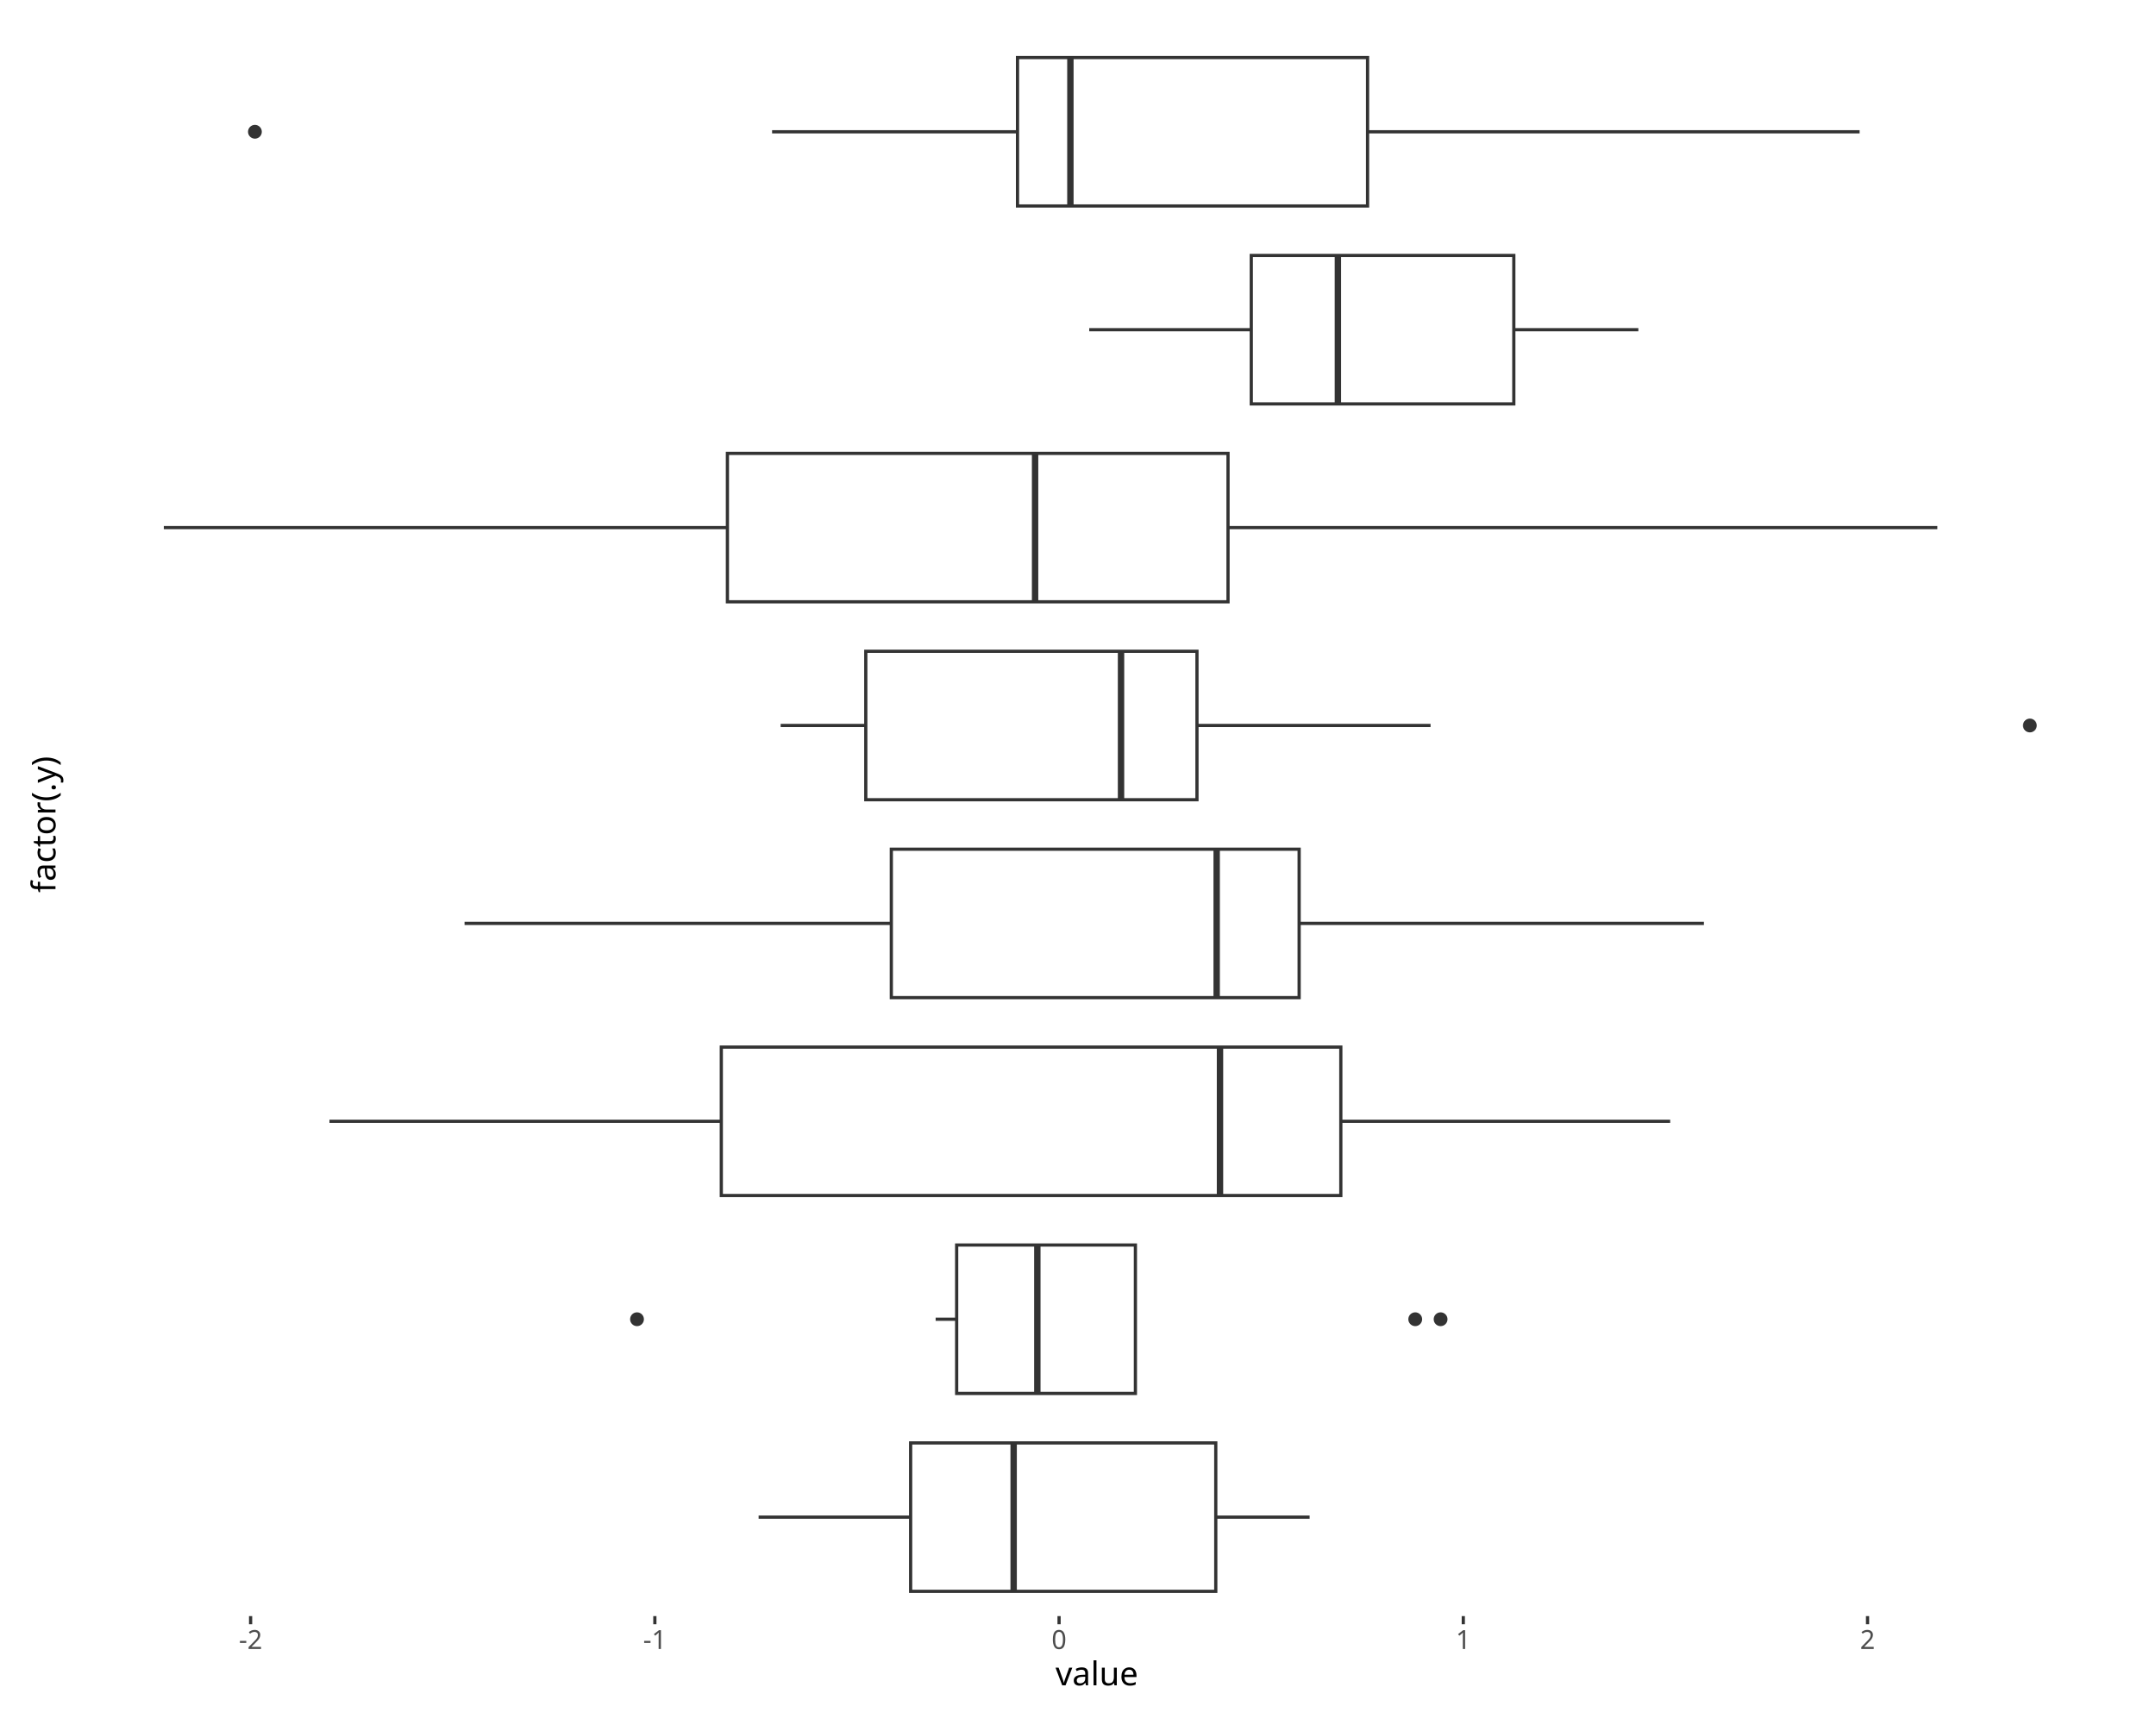
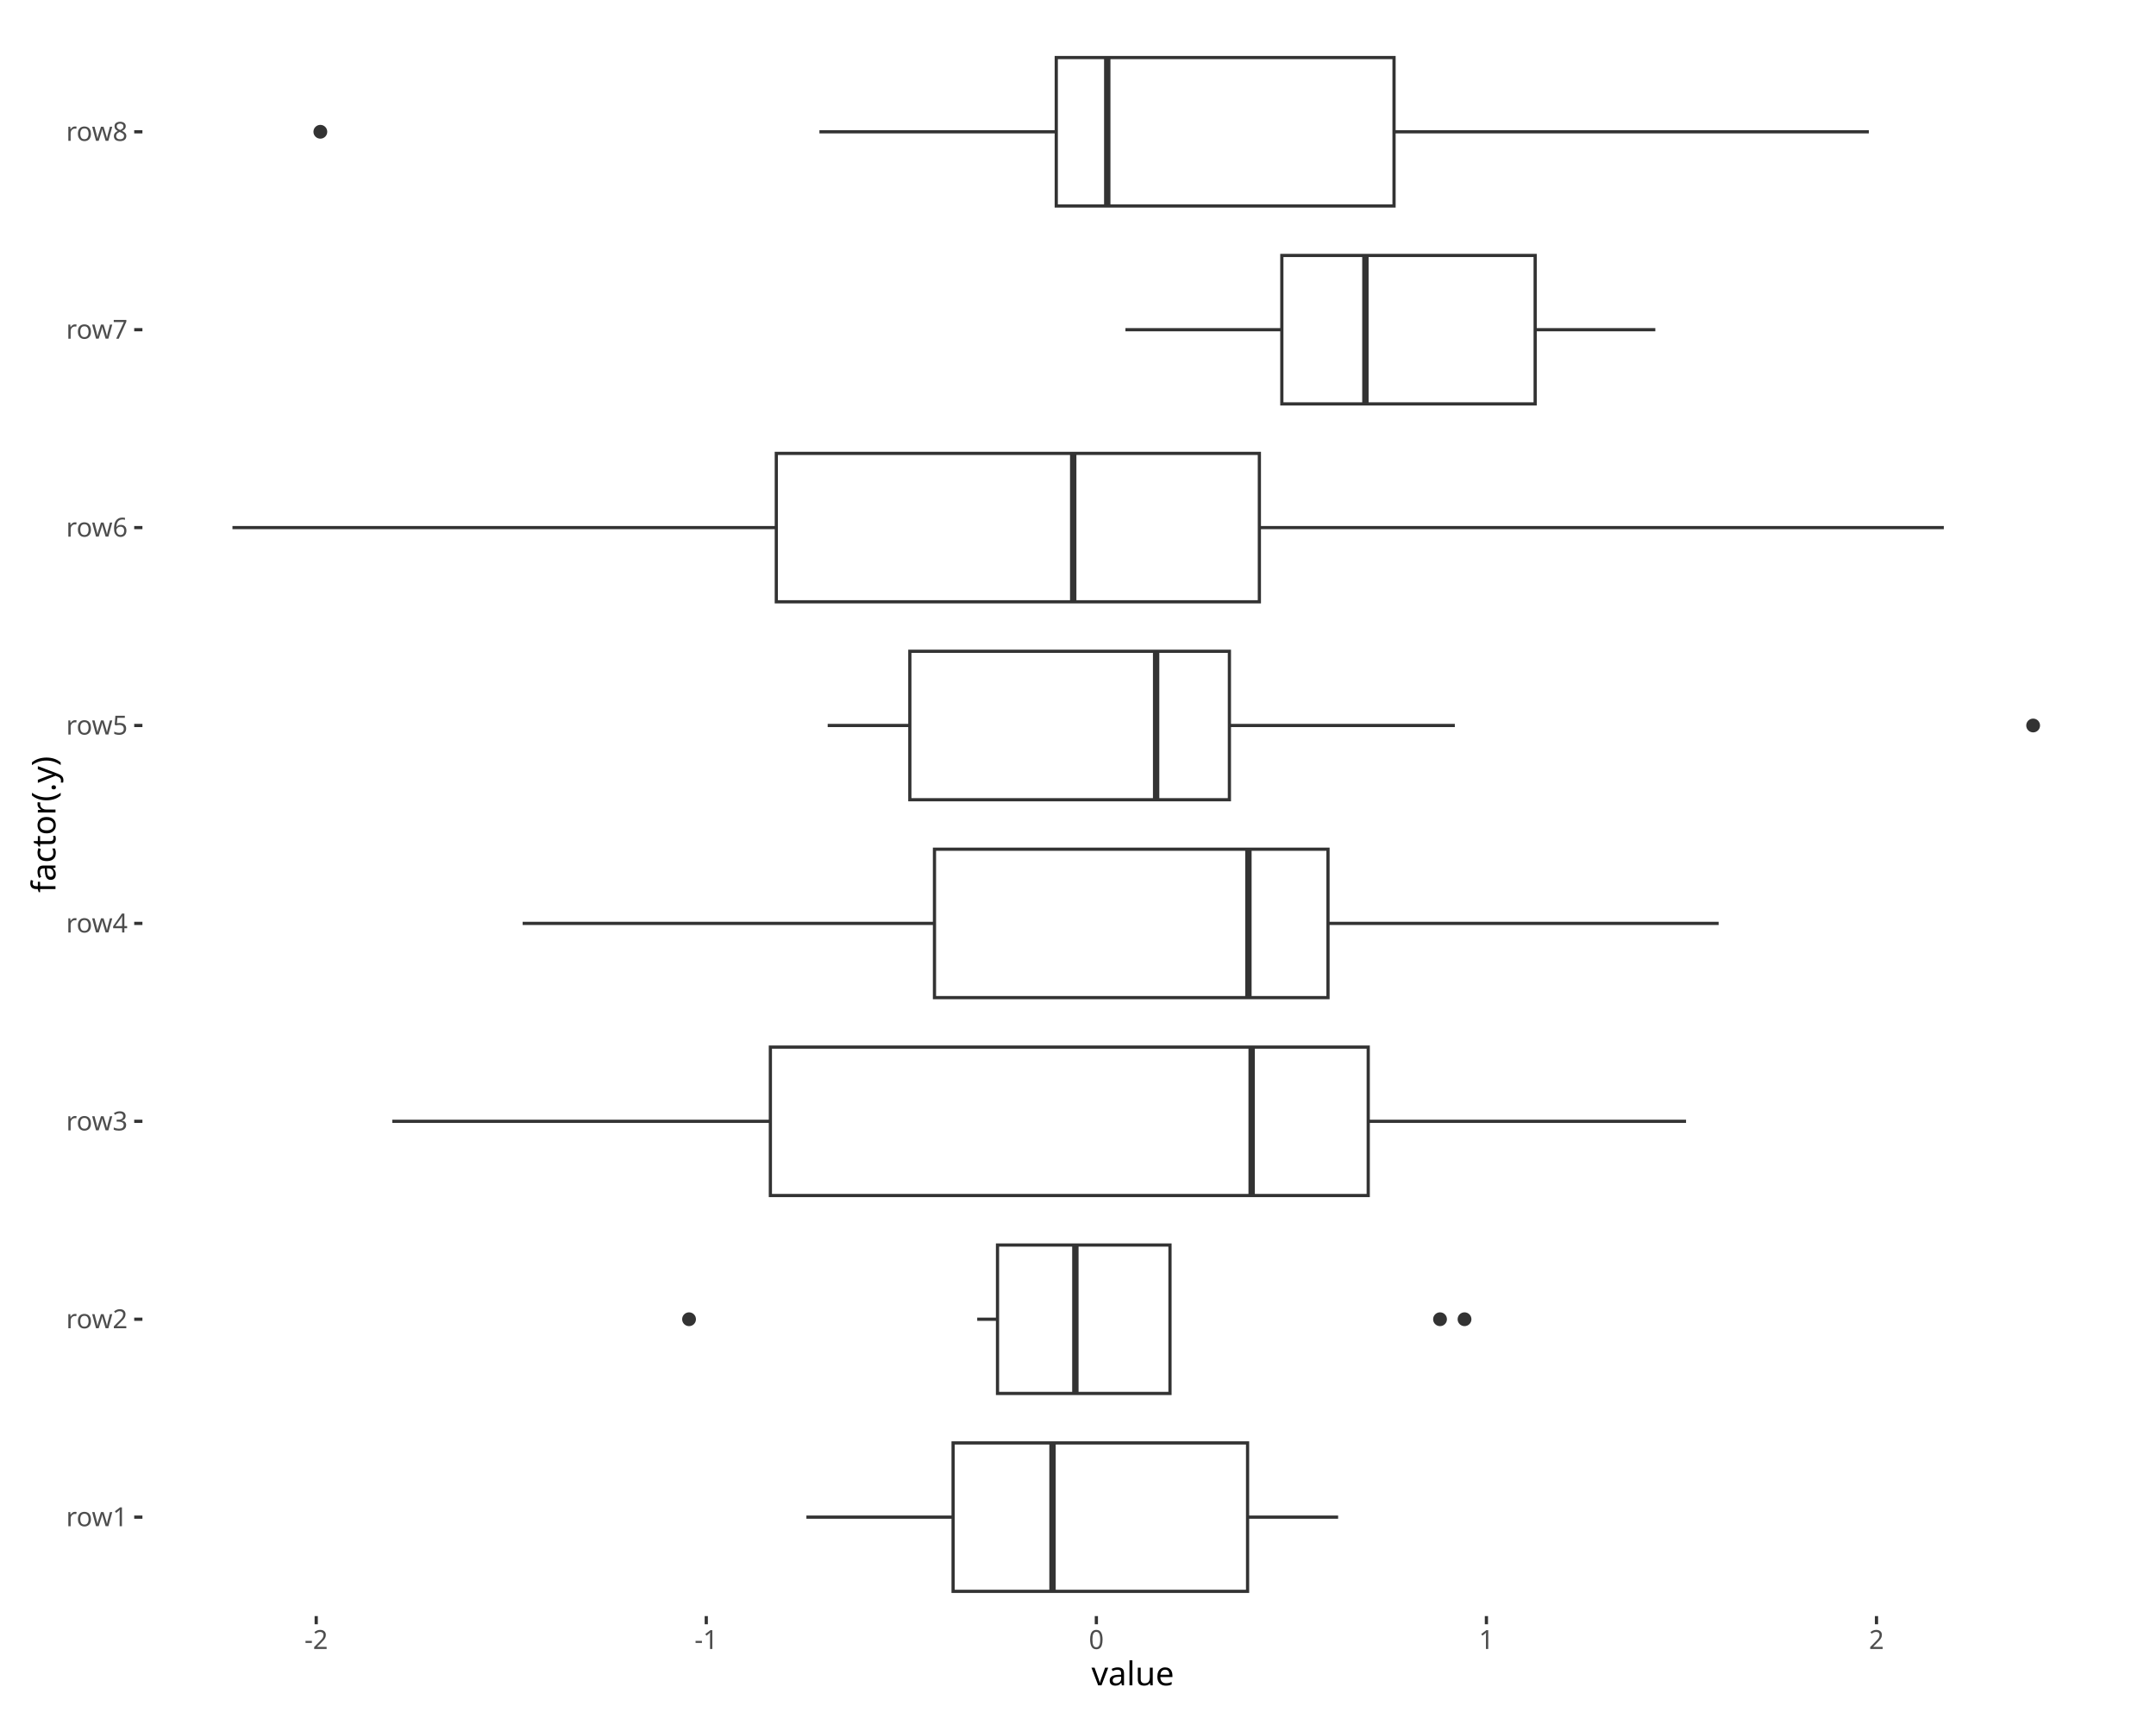
<svg xmlns="http://www.w3.org/2000/svg" class="svglite" data-engine-version="2.0" width="720.00pt" height="576.00pt" viewBox="0 0 720.00 576.00">
  <defs>
    <style type="text/css">
    .svglite line, .svglite polyline, .svglite polygon, .svglite path, .svglite rect, .svglite circle {
      fill: none;
      stroke: #000000;
      stroke-linecap: round;
      stroke-linejoin: round;
      stroke-miterlimit: 10.00;
    }
  </style>
  </defs>
  <rect width="100%" height="100%" style="stroke: none; fill: #FFFFFF;" />
  <defs>
    <clipPath id="cpMC4wMHw3MjAuMDB8MC4wMHw1NzYuMDA=">
      <rect x="0.00" y="0.00" width="720.00" height="576.00" />
    </clipPath>
  </defs>
  <g clip-path="url(#cpMC4wMHw3MjAuMDB8MC4wMHw1NzYuMDA=)">
    <rect x="0.00" y="0.00" width="720.00" height="576.00" style="stroke-width: 1.07; stroke: #FFFFFF; fill: #FFFFFF;" />
  </g>
  <defs>
-     <clipPath id="cpMjMuNTV8NzA5LjA0fDEwLjk2fDUzOS42Mw==">
-       <rect x="23.55" y="10.96" width="685.49" height="528.67" />
+     <clipPath id="cpNDcuNTZ8NzA5LjA0fDEwLjk2fDUzOS42Mw==">
+       <rect x="47.56" y="10.96" width="661.48" height="528.67" />
    </clipPath>
  </defs>
-   <g clip-path="url(#cpMjMuNTV8NzA5LjA0fDEwLjk2fDUzOS42Mw==)">
+   <g clip-path="url(#cpNDcuNTZ8NzA5LjA0fDEwLjk2fDUzOS42Mw==)">
</g>
  <g clip-path="url(#cpMC4wMHw3MjAuMDB8MC4wMHw1NzYuMDA=)">
</g>
  <defs>
    <clipPath id="cpNS40OHw3MTQuNTJ8NS40OHw1NzAuNTI=">
      <rect x="5.48" y="5.48" width="709.04" height="565.04" />
    </clipPath>
  </defs>
  <g clip-path="url(#cpNS40OHw3MTQuNTJ8NS40OHw1NzAuNTI=)">
    <rect x="5.48" y="5.48" width="709.04" height="565.04" style="stroke-width: 1.07; stroke: #FFFFFF; fill: #FFFFFF;" />
  </g>
  <g clip-path="url(#cpMC4wMHw3MjAuMDB8MC4wMHw1NzYuMDA=)">
</g>
  <g clip-path="url(#cpNS40OHw3MTQuNTJ8NS40OHw1NzAuNTI=)">
</g>
-   <g clip-path="url(#cpMjMuNTV8NzA5LjA0fDEwLjk2fDUzOS42Mw==)">
-     <rect x="23.55" y="10.96" width="685.49" height="528.67" style="stroke-width: 1.07; stroke: none; fill: #FFFFFF;" />
-     <line x1="406.01" y1="506.59" x2="437.35" y2="506.59" style="stroke-width: 1.07; stroke: #333333; stroke-linecap: butt;" />
-     <line x1="304.11" y1="506.59" x2="253.34" y2="506.59" style="stroke-width: 1.07; stroke: #333333; stroke-linecap: butt;" />
-     <polygon points="406.01,531.37 304.11,531.37 304.11,481.81 406.01,481.81 406.01,531.37 " style="stroke-width: 1.07; stroke: #333333; stroke-linecap: butt; stroke-linejoin: miter; fill: #FFFFFF;" />
-     <line x1="338.51" y1="531.37" x2="338.51" y2="481.81" style="stroke-width: 2.13; stroke: #333333; stroke-linecap: butt; stroke-linejoin: miter;" />
-     <circle cx="481.09" cy="440.51" r="1.95" style="stroke-width: 0.71; stroke: #333333; fill: #333333;" />
-     <circle cx="472.62" cy="440.51" r="1.95" style="stroke-width: 0.71; stroke: #333333; fill: #333333;" />
-     <circle cx="212.73" cy="440.51" r="1.95" style="stroke-width: 0.71; stroke: #333333; fill: #333333;" />
-     <line x1="379.17" y1="440.51" x2="379.17" y2="440.51" style="stroke-width: 1.07; stroke: #333333; stroke-linecap: butt;" />
-     <line x1="319.48" y1="440.51" x2="312.46" y2="440.51" style="stroke-width: 1.07; stroke: #333333; stroke-linecap: butt;" />
-     <polygon points="379.17,465.29 319.48,465.29 319.48,415.73 379.17,415.73 379.17,465.29 " style="stroke-width: 1.07; stroke: #333333; stroke-linecap: butt; stroke-linejoin: miter; fill: #FFFFFF;" />
-     <line x1="346.42" y1="465.29" x2="346.42" y2="415.73" style="stroke-width: 2.13; stroke: #333333; stroke-linecap: butt; stroke-linejoin: miter;" />
-     <line x1="447.77" y1="374.42" x2="557.76" y2="374.42" style="stroke-width: 1.07; stroke: #333333; stroke-linecap: butt;" />
-     <line x1="240.88" y1="374.42" x2="110.02" y2="374.42" style="stroke-width: 1.07; stroke: #333333; stroke-linecap: butt;" />
-     <polygon points="447.77,399.20 240.88,399.20 240.88,349.64 447.77,349.64 447.77,399.20 " style="stroke-width: 1.07; stroke: #333333; stroke-linecap: butt; stroke-linejoin: miter; fill: #FFFFFF;" />
-     <line x1="407.42" y1="399.20" x2="407.42" y2="349.64" style="stroke-width: 2.13; stroke: #333333; stroke-linecap: butt; stroke-linejoin: miter;" />
-     <line x1="433.85" y1="308.34" x2="569.03" y2="308.34" style="stroke-width: 1.07; stroke: #333333; stroke-linecap: butt;" />
-     <line x1="297.66" y1="308.34" x2="155.14" y2="308.34" style="stroke-width: 1.07; stroke: #333333; stroke-linecap: butt;" />
-     <polygon points="433.85,333.12 297.66,333.12 297.66,283.56 433.85,283.56 433.85,333.12 " style="stroke-width: 1.07; stroke: #333333; stroke-linecap: butt; stroke-linejoin: miter; fill: #FFFFFF;" />
-     <line x1="406.31" y1="333.12" x2="406.31" y2="283.56" style="stroke-width: 2.13; stroke: #333333; stroke-linecap: butt; stroke-linejoin: miter;" />
-     <circle cx="677.88" cy="242.25" r="1.95" style="stroke-width: 0.71; stroke: #333333; fill: #333333;" />
-     <line x1="399.73" y1="242.25" x2="477.74" y2="242.25" style="stroke-width: 1.07; stroke: #333333; stroke-linecap: butt;" />
-     <line x1="289.13" y1="242.25" x2="260.70" y2="242.25" style="stroke-width: 1.07; stroke: #333333; stroke-linecap: butt;" />
-     <polygon points="399.73,267.04 289.13,267.04 289.13,217.47 399.73,217.47 399.73,267.04 " style="stroke-width: 1.07; stroke: #333333; stroke-linecap: butt; stroke-linejoin: miter; fill: #FFFFFF;" />
-     <line x1="374.37" y1="267.04" x2="374.37" y2="217.47" style="stroke-width: 2.13; stroke: #333333; stroke-linecap: butt; stroke-linejoin: miter;" />
-     <line x1="410.10" y1="176.17" x2="646.97" y2="176.17" style="stroke-width: 1.07; stroke: #333333; stroke-linecap: butt;" />
-     <line x1="242.92" y1="176.17" x2="54.71" y2="176.17" style="stroke-width: 1.07; stroke: #333333; stroke-linecap: butt;" />
-     <polygon points="410.10,200.95 242.92,200.95 242.92,151.39 410.10,151.39 410.10,200.95 " style="stroke-width: 1.07; stroke: #333333; stroke-linecap: butt; stroke-linejoin: miter; fill: #FFFFFF;" />
-     <line x1="345.67" y1="200.95" x2="345.67" y2="151.39" style="stroke-width: 2.13; stroke: #333333; stroke-linecap: butt; stroke-linejoin: miter;" />
-     <line x1="505.54" y1="110.09" x2="547.13" y2="110.09" style="stroke-width: 1.07; stroke: #333333; stroke-linecap: butt;" />
-     <line x1="417.87" y1="110.09" x2="363.75" y2="110.09" style="stroke-width: 1.07; stroke: #333333; stroke-linecap: butt;" />
-     <polygon points="505.54,134.87 417.87,134.87 417.87,85.30 505.54,85.30 505.54,134.87 " style="stroke-width: 1.07; stroke: #333333; stroke-linecap: butt; stroke-linejoin: miter; fill: #FFFFFF;" />
-     <line x1="446.79" y1="134.87" x2="446.79" y2="85.30" style="stroke-width: 2.13; stroke: #333333; stroke-linecap: butt; stroke-linejoin: miter;" />
-     <circle cx="85.13" cy="44.00" r="1.95" style="stroke-width: 0.71; stroke: #333333; fill: #333333;" />
-     <line x1="456.70" y1="44.00" x2="621.02" y2="44.00" style="stroke-width: 1.07; stroke: #333333; stroke-linecap: butt;" />
-     <line x1="339.80" y1="44.00" x2="257.84" y2="44.00" style="stroke-width: 1.07; stroke: #333333; stroke-linecap: butt;" />
-     <polygon points="456.70,68.78 339.80,68.78 339.80,19.22 456.70,19.22 456.70,68.78 " style="stroke-width: 1.07; stroke: #333333; stroke-linecap: butt; stroke-linejoin: miter; fill: #FFFFFF;" />
-     <line x1="357.46" y1="68.78" x2="357.46" y2="19.22" style="stroke-width: 2.13; stroke: #333333; stroke-linecap: butt; stroke-linejoin: miter;" />
+   <g clip-path="url(#cpNDcuNTZ8NzA5LjA0fDEwLjk2fDUzOS42Mw==)">
+     <rect x="47.56" y="10.96" width="661.48" height="528.67" style="stroke-width: 1.07; stroke: none; fill: #FFFFFF;" />
+     <line x1="416.63" y1="506.59" x2="446.87" y2="506.59" style="stroke-width: 1.07; stroke: #333333; stroke-linecap: butt;" />
+     <line x1="318.29" y1="506.59" x2="269.30" y2="506.59" style="stroke-width: 1.07; stroke: #333333; stroke-linecap: butt;" />
+     <polygon points="416.63,531.37 318.29,531.37 318.29,481.81 416.63,481.81 416.63,531.37 " style="stroke-width: 1.07; stroke: #333333; stroke-linecap: butt; stroke-linejoin: miter; fill: #FFFFFF;" />
+     <line x1="351.49" y1="531.37" x2="351.49" y2="481.81" style="stroke-width: 2.13; stroke: #333333; stroke-linecap: butt; stroke-linejoin: miter;" />
+     <circle cx="489.08" cy="440.51" r="1.95" style="stroke-width: 0.71; stroke: #333333; fill: #333333;" />
+     <circle cx="480.90" cy="440.51" r="1.95" style="stroke-width: 0.71; stroke: #333333; fill: #333333;" />
+     <circle cx="230.11" cy="440.51" r="1.95" style="stroke-width: 0.71; stroke: #333333; fill: #333333;" />
+     <line x1="390.72" y1="440.51" x2="390.72" y2="440.51" style="stroke-width: 1.07; stroke: #333333; stroke-linecap: butt;" />
+     <line x1="333.12" y1="440.51" x2="326.34" y2="440.51" style="stroke-width: 1.07; stroke: #333333; stroke-linecap: butt;" />
+     <polygon points="390.72,465.29 333.12,465.29 333.12,415.73 390.72,415.73 390.72,465.29 " style="stroke-width: 1.07; stroke: #333333; stroke-linecap: butt; stroke-linejoin: miter; fill: #FFFFFF;" />
+     <line x1="359.12" y1="465.29" x2="359.12" y2="415.73" style="stroke-width: 2.13; stroke: #333333; stroke-linecap: butt; stroke-linejoin: miter;" />
+     <line x1="456.92" y1="374.42" x2="563.06" y2="374.42" style="stroke-width: 1.07; stroke: #333333; stroke-linecap: butt;" />
+     <line x1="257.27" y1="374.42" x2="131.00" y2="374.42" style="stroke-width: 1.07; stroke: #333333; stroke-linecap: butt;" />
+     <polygon points="456.92,399.20 257.27,399.20 257.27,349.64 456.92,349.64 456.92,399.20 " style="stroke-width: 1.07; stroke: #333333; stroke-linecap: butt; stroke-linejoin: miter; fill: #FFFFFF;" />
+     <line x1="417.99" y1="399.20" x2="417.99" y2="349.64" style="stroke-width: 2.13; stroke: #333333; stroke-linecap: butt; stroke-linejoin: miter;" />
+     <line x1="443.49" y1="308.34" x2="573.94" y2="308.34" style="stroke-width: 1.07; stroke: #333333; stroke-linecap: butt;" />
+     <line x1="312.07" y1="308.34" x2="174.54" y2="308.34" style="stroke-width: 1.07; stroke: #333333; stroke-linecap: butt;" />
+     <polygon points="443.49,333.12 312.07,333.12 312.07,283.56 443.49,283.56 443.49,333.12 " style="stroke-width: 1.07; stroke: #333333; stroke-linecap: butt; stroke-linejoin: miter; fill: #FFFFFF;" />
+     <line x1="416.91" y1="333.12" x2="416.91" y2="283.56" style="stroke-width: 2.13; stroke: #333333; stroke-linecap: butt; stroke-linejoin: miter;" />
+     <circle cx="678.97" cy="242.25" r="1.95" style="stroke-width: 0.71; stroke: #333333; fill: #333333;" />
+     <line x1="410.56" y1="242.25" x2="485.84" y2="242.25" style="stroke-width: 1.07; stroke: #333333; stroke-linecap: butt;" />
+     <line x1="303.84" y1="242.25" x2="276.41" y2="242.25" style="stroke-width: 1.07; stroke: #333333; stroke-linecap: butt;" />
+     <polygon points="410.56,267.04 303.84,267.04 303.84,217.47 410.56,217.47 410.56,267.04 " style="stroke-width: 1.07; stroke: #333333; stroke-linecap: butt; stroke-linejoin: miter; fill: #FFFFFF;" />
+     <line x1="386.09" y1="267.04" x2="386.09" y2="217.47" style="stroke-width: 2.13; stroke: #333333; stroke-linecap: butt; stroke-linejoin: miter;" />
+     <line x1="420.57" y1="176.17" x2="649.14" y2="176.17" style="stroke-width: 1.07; stroke: #333333; stroke-linecap: butt;" />
+     <line x1="259.25" y1="176.17" x2="77.63" y2="176.17" style="stroke-width: 1.07; stroke: #333333; stroke-linecap: butt;" />
+     <polygon points="420.57,200.95 259.25,200.95 259.25,151.39 420.57,151.39 420.57,200.95 " style="stroke-width: 1.07; stroke: #333333; stroke-linecap: butt; stroke-linejoin: miter; fill: #FFFFFF;" />
+     <line x1="358.40" y1="200.95" x2="358.40" y2="151.39" style="stroke-width: 2.13; stroke: #333333; stroke-linecap: butt; stroke-linejoin: miter;" />
+     <line x1="512.67" y1="110.09" x2="552.80" y2="110.09" style="stroke-width: 1.07; stroke: #333333; stroke-linecap: butt;" />
+     <line x1="428.07" y1="110.09" x2="375.84" y2="110.09" style="stroke-width: 1.07; stroke: #333333; stroke-linecap: butt;" />
+     <polygon points="512.67,134.87 428.07,134.87 428.07,85.30 512.67,85.30 512.67,134.87 " style="stroke-width: 1.07; stroke: #333333; stroke-linecap: butt; stroke-linejoin: miter; fill: #FFFFFF;" />
+     <line x1="455.98" y1="134.87" x2="455.98" y2="85.30" style="stroke-width: 2.13; stroke: #333333; stroke-linecap: butt; stroke-linejoin: miter;" />
+     <circle cx="106.98" cy="44.00" r="1.95" style="stroke-width: 0.71; stroke: #333333; fill: #333333;" />
+     <line x1="465.54" y1="44.00" x2="624.10" y2="44.00" style="stroke-width: 1.07; stroke: #333333; stroke-linecap: butt;" />
+     <line x1="352.74" y1="44.00" x2="273.65" y2="44.00" style="stroke-width: 1.07; stroke: #333333; stroke-linecap: butt;" />
+     <polygon points="465.54,68.78 352.74,68.78 352.74,19.22 465.54,19.22 465.54,68.78 " style="stroke-width: 1.07; stroke: #333333; stroke-linecap: butt; stroke-linejoin: miter; fill: #FFFFFF;" />
+     <line x1="369.77" y1="68.78" x2="369.77" y2="19.22" style="stroke-width: 2.13; stroke: #333333; stroke-linecap: butt; stroke-linejoin: miter;" />
  </g>
  <g clip-path="url(#cpNS40OHw3MTQuNTJ8NS40OHw1NzAuNTI=)">
</g>
  <g clip-path="url(#cpMC4wMHw3MjAuMDB8MC4wMHw1NzYuMDA=)">
</g>
  <g clip-path="url(#cpNS40OHw3MTQuNTJ8NS40OHw1NzAuNTI=)">
</g>
  <g clip-path="url(#cpMC4wMHw3MjAuMDB8MC4wMHw1NzYuMDA=)">
</g>
  <g clip-path="url(#cpNS40OHw3MTQuNTJ8NS40OHw1NzAuNTI=)">
</g>
  <g clip-path="url(#cpMC4wMHw3MjAuMDB8MC4wMHw1NzYuMDA=)">
</g>
  <g clip-path="url(#cpNS40OHw3MTQuNTJ8NS40OHw1NzAuNTI=)">
</g>
  <g clip-path="url(#cpMC4wMHw3MjAuMDB8MC4wMHw1NzYuMDA=)">
</g>
  <g clip-path="url(#cpNS40OHw3MTQuNTJ8NS40OHw1NzAuNTI=)">
</g>
  <g clip-path="url(#cpMC4wMHw3MjAuMDB8MC4wMHw1NzYuMDA=)">
</g>
  <g clip-path="url(#cpNS40OHw3MTQuNTJ8NS40OHw1NzAuNTI=)">
</g>
  <g clip-path="url(#cpMC4wMHw3MjAuMDB8MC4wMHw1NzYuMDA=)">
</g>
  <g clip-path="url(#cpNS40OHw3MTQuNTJ8NS40OHw1NzAuNTI=)">
</g>
  <g clip-path="url(#cpMC4wMHw3MjAuMDB8MC4wMHw1NzYuMDA=)">
-     <polyline points="83.69,542.37 83.69,539.63 " style="stroke-width: 1.07; stroke: #333333; stroke-linecap: butt;" />
-     <polyline points="218.69,542.37 218.69,539.63 " style="stroke-width: 1.07; stroke: #333333; stroke-linecap: butt;" />
-     <polyline points="353.68,542.37 353.68,539.63 " style="stroke-width: 1.07; stroke: #333333; stroke-linecap: butt;" />
-     <polyline points="488.67,542.37 488.67,539.63 " style="stroke-width: 1.07; stroke: #333333; stroke-linecap: butt;" />
-     <polyline points="623.67,542.37 623.67,539.63 " style="stroke-width: 1.07; stroke: #333333; stroke-linecap: butt;" />
-     <text x="83.69" y="550.62" text-anchor="middle" style="font-size: 8.80px; fill: #4D4D4D; font-family: sans;" textLength="7.82px" lengthAdjust="spacingAndGlyphs">-2</text>
-     <text x="218.69" y="550.62" text-anchor="middle" style="font-size: 8.80px; fill: #4D4D4D; font-family: sans;" textLength="7.82px" lengthAdjust="spacingAndGlyphs">-1</text>
-     <text x="353.68" y="550.62" text-anchor="middle" style="font-size: 8.80px; fill: #4D4D4D; font-family: sans;" textLength="4.89px" lengthAdjust="spacingAndGlyphs">0</text>
-     <text x="488.67" y="550.62" text-anchor="middle" style="font-size: 8.80px; fill: #4D4D4D; font-family: sans;" textLength="4.89px" lengthAdjust="spacingAndGlyphs">1</text>
-     <text x="623.67" y="550.62" text-anchor="middle" style="font-size: 8.80px; fill: #4D4D4D; font-family: sans;" textLength="4.89px" lengthAdjust="spacingAndGlyphs">2</text>
+     <polyline points="105.60,542.37 105.60,539.63 " style="stroke-width: 1.07; stroke: #333333; stroke-linecap: butt;" />
+     <polyline points="235.86,542.37 235.86,539.63 " style="stroke-width: 1.07; stroke: #333333; stroke-linecap: butt;" />
+     <polyline points="366.13,542.37 366.13,539.63 " style="stroke-width: 1.07; stroke: #333333; stroke-linecap: butt;" />
+     <polyline points="496.39,542.37 496.39,539.63 " style="stroke-width: 1.07; stroke: #333333; stroke-linecap: butt;" />
+     <polyline points="626.66,542.37 626.66,539.63 " style="stroke-width: 1.07; stroke: #333333; stroke-linecap: butt;" />
+     <text x="105.60" y="550.62" text-anchor="middle" style="font-size: 8.80px; fill: #4D4D4D; font-family: sans;" textLength="7.82px" lengthAdjust="spacingAndGlyphs">-2</text>
+     <text x="235.86" y="550.62" text-anchor="middle" style="font-size: 8.80px; fill: #4D4D4D; font-family: sans;" textLength="7.82px" lengthAdjust="spacingAndGlyphs">-1</text>
+     <text x="366.13" y="550.62" text-anchor="middle" style="font-size: 8.80px; fill: #4D4D4D; font-family: sans;" textLength="4.89px" lengthAdjust="spacingAndGlyphs">0</text>
+     <text x="496.39" y="550.62" text-anchor="middle" style="font-size: 8.80px; fill: #4D4D4D; font-family: sans;" textLength="4.89px" lengthAdjust="spacingAndGlyphs">1</text>
+     <text x="626.66" y="550.62" text-anchor="middle" style="font-size: 8.80px; fill: #4D4D4D; font-family: sans;" textLength="4.89px" lengthAdjust="spacingAndGlyphs">2</text>
  </g>
  <g clip-path="url(#cpNS40OHw3MTQuNTJ8NS40OHw1NzAuNTI=)">
</g>
  <g clip-path="url(#cpMC4wMHw3MjAuMDB8MC4wMHw1NzYuMDA=)">
-     <text x="366.30" y="562.76" text-anchor="middle" style="font-size: 11.00px; font-family: sans;" textLength="26.30px" lengthAdjust="spacingAndGlyphs">value</text>
+     <text x="378.30" y="562.76" text-anchor="middle" style="font-size: 11.00px; font-family: sans;" textLength="26.30px" lengthAdjust="spacingAndGlyphs">value</text>
  </g>
  <g clip-path="url(#cpNS40OHw3MTQuNTJ8NS40OHw1NzAuNTI=)">
</g>
  <g clip-path="url(#cpMC4wMHw3MjAuMDB8MC4wMHw1NzYuMDA=)">
- </g>
+     <text x="42.63" y="509.62" text-anchor="end" style="font-size: 8.80px; fill: #4D4D4D; font-family: sans;" textLength="19.08px" lengthAdjust="spacingAndGlyphs">row1</text>
+     <text x="42.63" y="443.53" text-anchor="end" style="font-size: 8.80px; fill: #4D4D4D; font-family: sans;" textLength="19.08px" lengthAdjust="spacingAndGlyphs">row2</text>
+     <text x="42.63" y="377.45" text-anchor="end" style="font-size: 8.80px; fill: #4D4D4D; font-family: sans;" textLength="19.08px" lengthAdjust="spacingAndGlyphs">row3</text>
+     <text x="42.63" y="311.37" text-anchor="end" style="font-size: 8.80px; fill: #4D4D4D; font-family: sans;" textLength="19.08px" lengthAdjust="spacingAndGlyphs">row4</text>
+     <text x="42.63" y="245.28" text-anchor="end" style="font-size: 8.80px; fill: #4D4D4D; font-family: sans;" textLength="19.08px" lengthAdjust="spacingAndGlyphs">row5</text>
+     <text x="42.63" y="179.20" text-anchor="end" style="font-size: 8.80px; fill: #4D4D4D; font-family: sans;" textLength="19.08px" lengthAdjust="spacingAndGlyphs">row6</text>
+     <text x="42.63" y="113.11" text-anchor="end" style="font-size: 8.80px; fill: #4D4D4D; font-family: sans;" textLength="19.08px" lengthAdjust="spacingAndGlyphs">row7</text>
+     <text x="42.63" y="47.03" text-anchor="end" style="font-size: 8.80px; fill: #4D4D4D; font-family: sans;" textLength="19.08px" lengthAdjust="spacingAndGlyphs">row8</text>
+     <polyline points="44.82,506.59 47.56,506.59 " style="stroke-width: 1.07; stroke: #333333; stroke-linecap: butt;" />
+     <polyline points="44.82,440.51 47.56,440.51 " style="stroke-width: 1.07; stroke: #333333; stroke-linecap: butt;" />
+     <polyline points="44.82,374.42 47.56,374.42 " style="stroke-width: 1.07; stroke: #333333; stroke-linecap: butt;" />
+     <polyline points="44.82,308.34 47.56,308.34 " style="stroke-width: 1.07; stroke: #333333; stroke-linecap: butt;" />
+     <polyline points="44.82,242.25 47.56,242.25 " style="stroke-width: 1.07; stroke: #333333; stroke-linecap: butt;" />
+     <polyline points="44.82,176.17 47.56,176.17 " style="stroke-width: 1.07; stroke: #333333; stroke-linecap: butt;" />
+     <polyline points="44.82,110.09 47.56,110.09 " style="stroke-width: 1.07; stroke: #333333; stroke-linecap: butt;" />
+     <polyline points="44.82,44.00 47.56,44.00 " style="stroke-width: 1.07; stroke: #333333; stroke-linecap: butt;" />
+   </g>
  <g clip-path="url(#cpNS40OHw3MTQuNTJ8NS40OHw1NzAuNTI=)">
</g>
  <g clip-path="url(#cpMC4wMHw3MjAuMDB8MC4wMHw1NzYuMDA=)">
    <text transform="translate(18.53,275.30) rotate(-90)" text-anchor="middle" style="font-size: 11.00px; font-family: sans;" textLength="43.40px" lengthAdjust="spacingAndGlyphs">factor(.y)</text>
  </g>
  <g clip-path="url(#cpNS40OHw3MTQuNTJ8NS40OHw1NzAuNTI=)">
</g>
  <g clip-path="url(#cpMC4wMHw3MjAuMDB8MC4wMHw1NzYuMDA=)">
</g>
  <g clip-path="url(#cpNS40OHw3MTQuNTJ8NS40OHw1NzAuNTI=)">
</g>
  <g clip-path="url(#cpMC4wMHw3MjAuMDB8MC4wMHw1NzYuMDA=)">
</g>
  <g clip-path="url(#cpNS40OHw3MTQuNTJ8NS40OHw1NzAuNTI=)">
</g>
  <g clip-path="url(#cpMC4wMHw3MjAuMDB8MC4wMHw1NzYuMDA=)">
</g>
  <g clip-path="url(#cpNS40OHw3MTQuNTJ8NS40OHw1NzAuNTI=)">
</g>
  <g clip-path="url(#cpMC4wMHw3MjAuMDB8MC4wMHw1NzYuMDA=)">
</g>
  <g clip-path="url(#cpNS40OHw3MTQuNTJ8NS40OHw1NzAuNTI=)">
</g>
  <g clip-path="url(#cpMC4wMHw3MjAuMDB8MC4wMHw1NzYuMDA=)">
</g>
  <g clip-path="url(#cpNS40OHw3MTQuNTJ8NS40OHw1NzAuNTI=)">
</g>
  <g clip-path="url(#cpMC4wMHw3MjAuMDB8MC4wMHw1NzYuMDA=)">
</g>
  <g clip-path="url(#cpNS40OHw3MTQuNTJ8NS40OHw1NzAuNTI=)">
</g>
  <g clip-path="url(#cpMC4wMHw3MjAuMDB8MC4wMHw1NzYuMDA=)">
</g>
  <g clip-path="url(#cpNS40OHw3MTQuNTJ8NS40OHw1NzAuNTI=)">
</g>
  <g clip-path="url(#cpMC4wMHw3MjAuMDB8MC4wMHw1NzYuMDA=)">
</g>
  <g clip-path="url(#cpNS40OHw3MTQuNTJ8NS40OHw1NzAuNTI=)">
</g>
  <g clip-path="url(#cpMC4wMHw3MjAuMDB8MC4wMHw1NzYuMDA=)">
</g>
  <g clip-path="url(#cpNS40OHw3MTQuNTJ8NS40OHw1NzAuNTI=)">
</g>
  <g clip-path="url(#cpMC4wMHw3MjAuMDB8MC4wMHw1NzYuMDA=)">
</g>
  <g clip-path="url(#cpNS40OHw3MTQuNTJ8NS40OHw1NzAuNTI=)">
</g>
  <g clip-path="url(#cpMC4wMHw3MjAuMDB8MC4wMHw1NzYuMDA=)">
</g>
-   <g clip-path="url(#cpMjMuNTV8NzA5LjA0fDEwLjk2fDUzOS42Mw==)">
+   <g clip-path="url(#cpNDcuNTZ8NzA5LjA0fDEwLjk2fDUzOS42Mw==)">
</g>
  <g clip-path="url(#cpMC4wMHw3MjAuMDB8MC4wMHw1NzYuMDA=)">
</g>
</svg>
